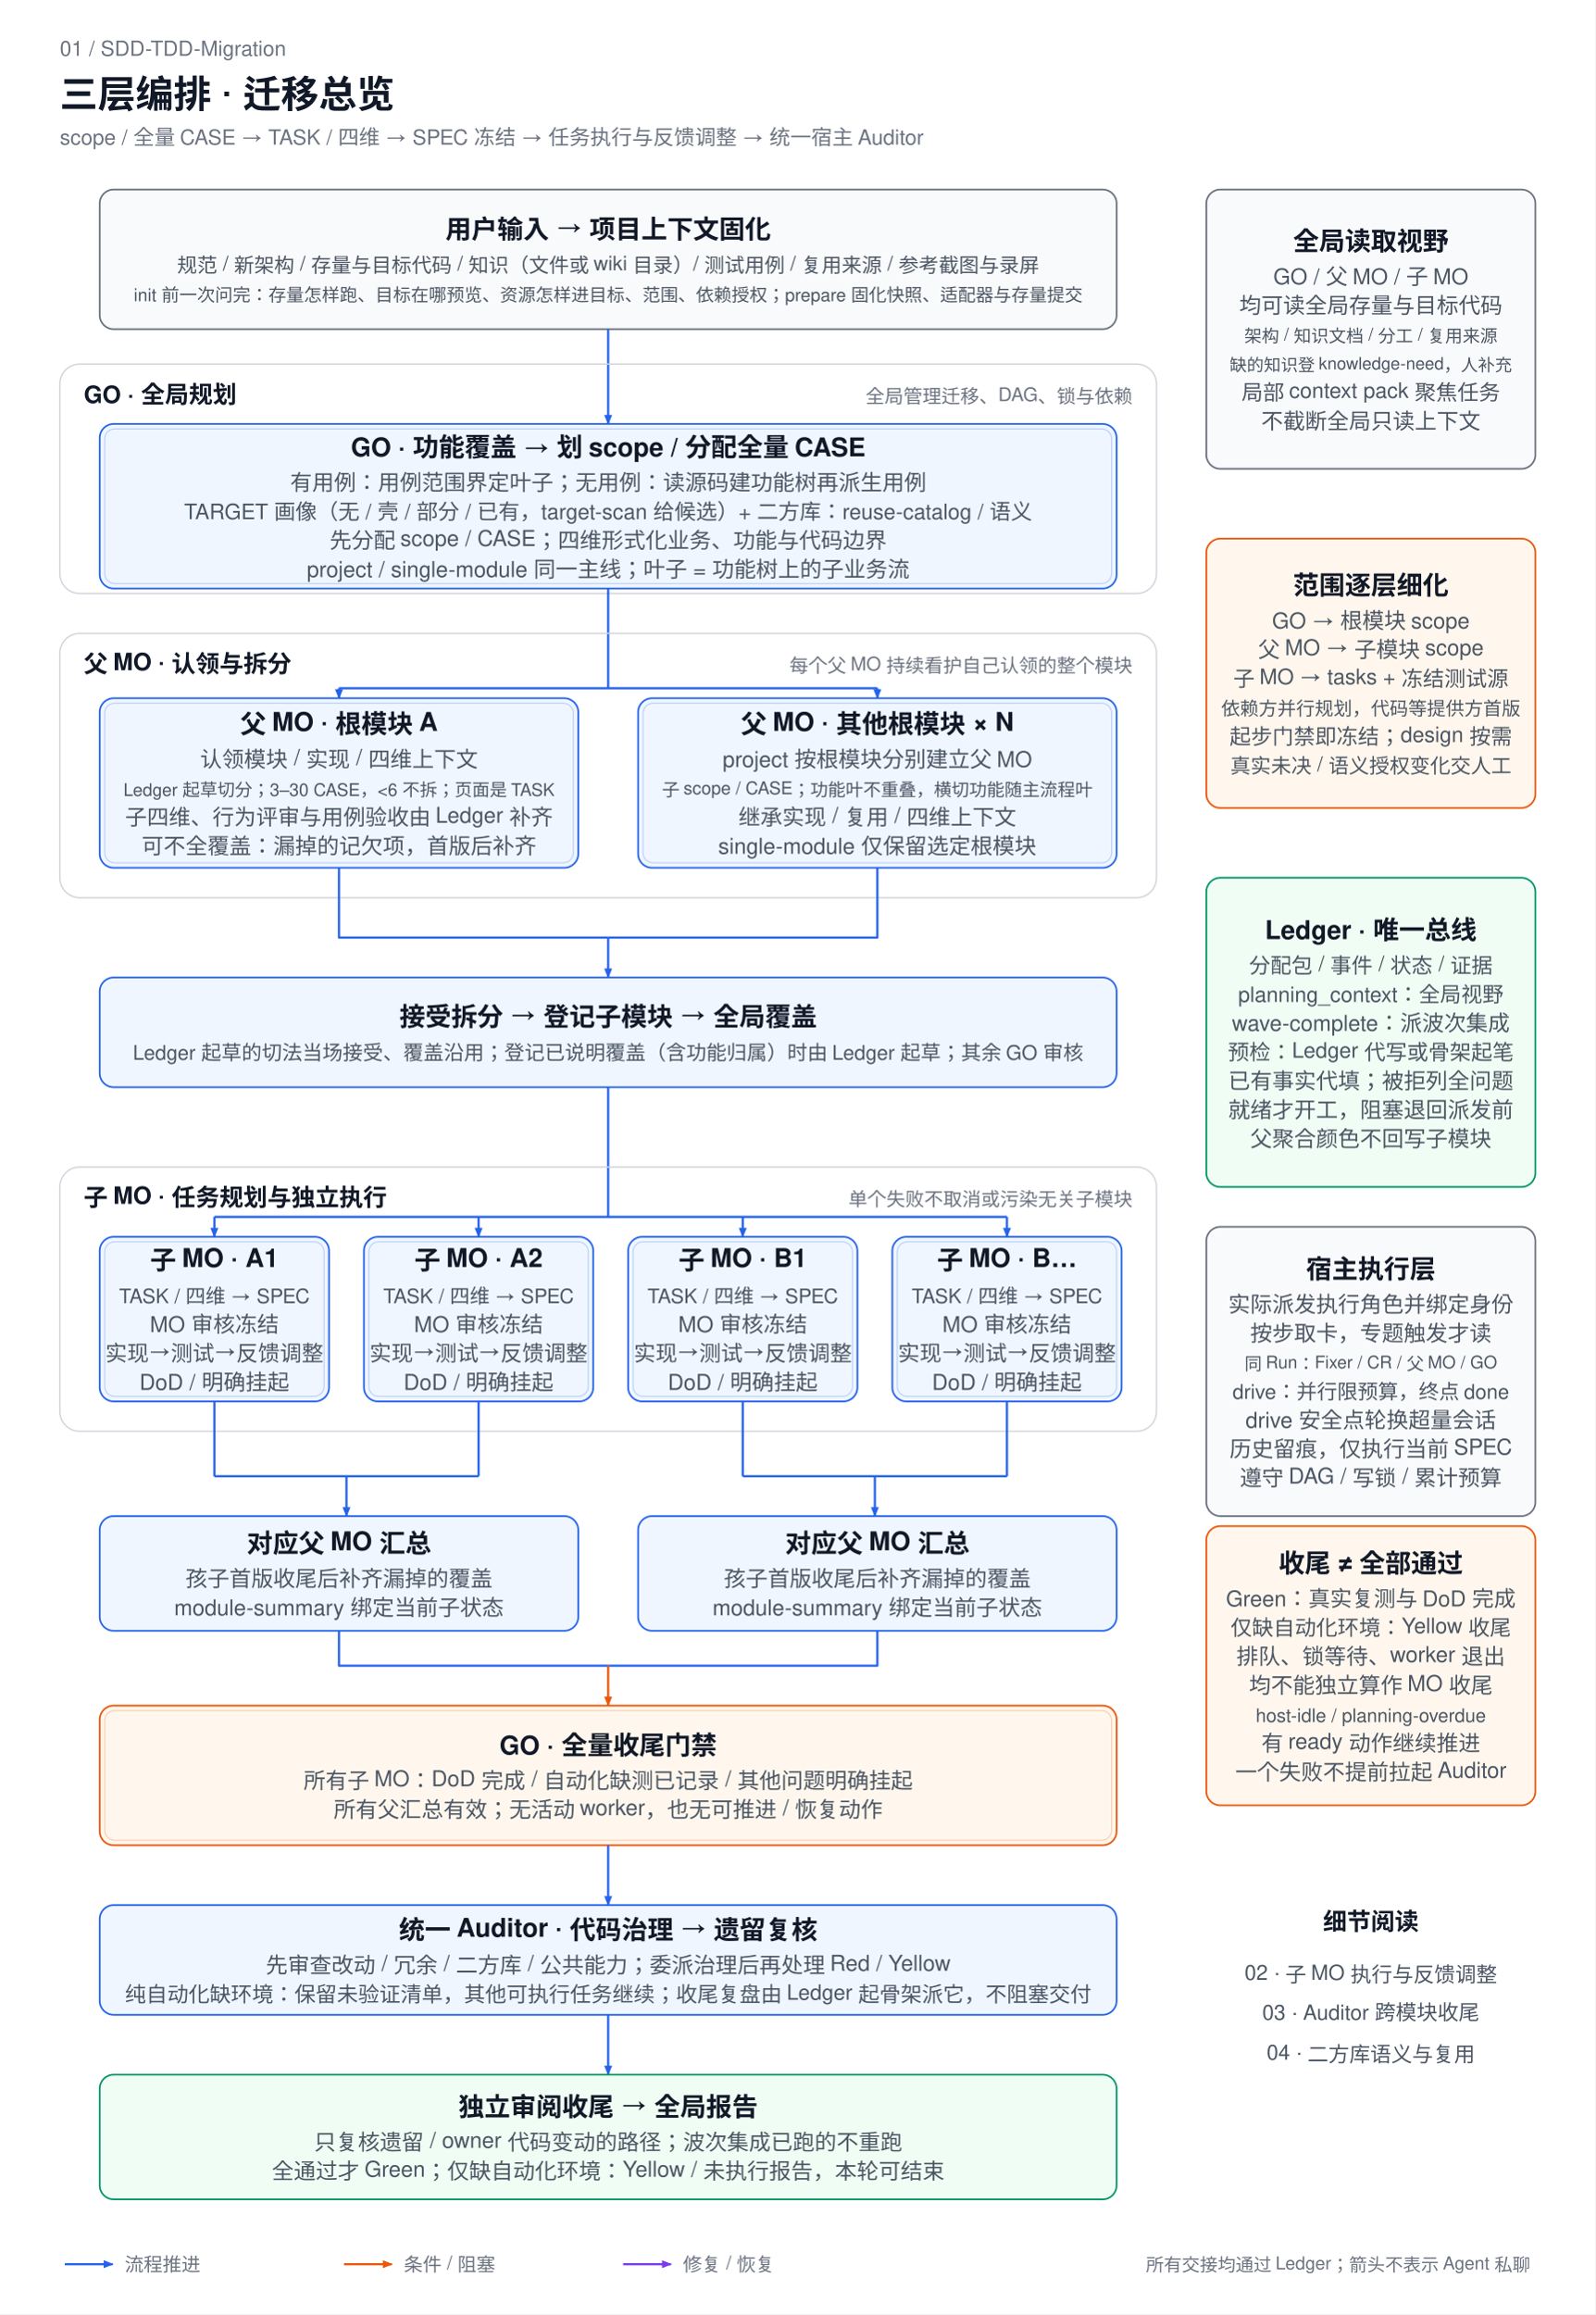
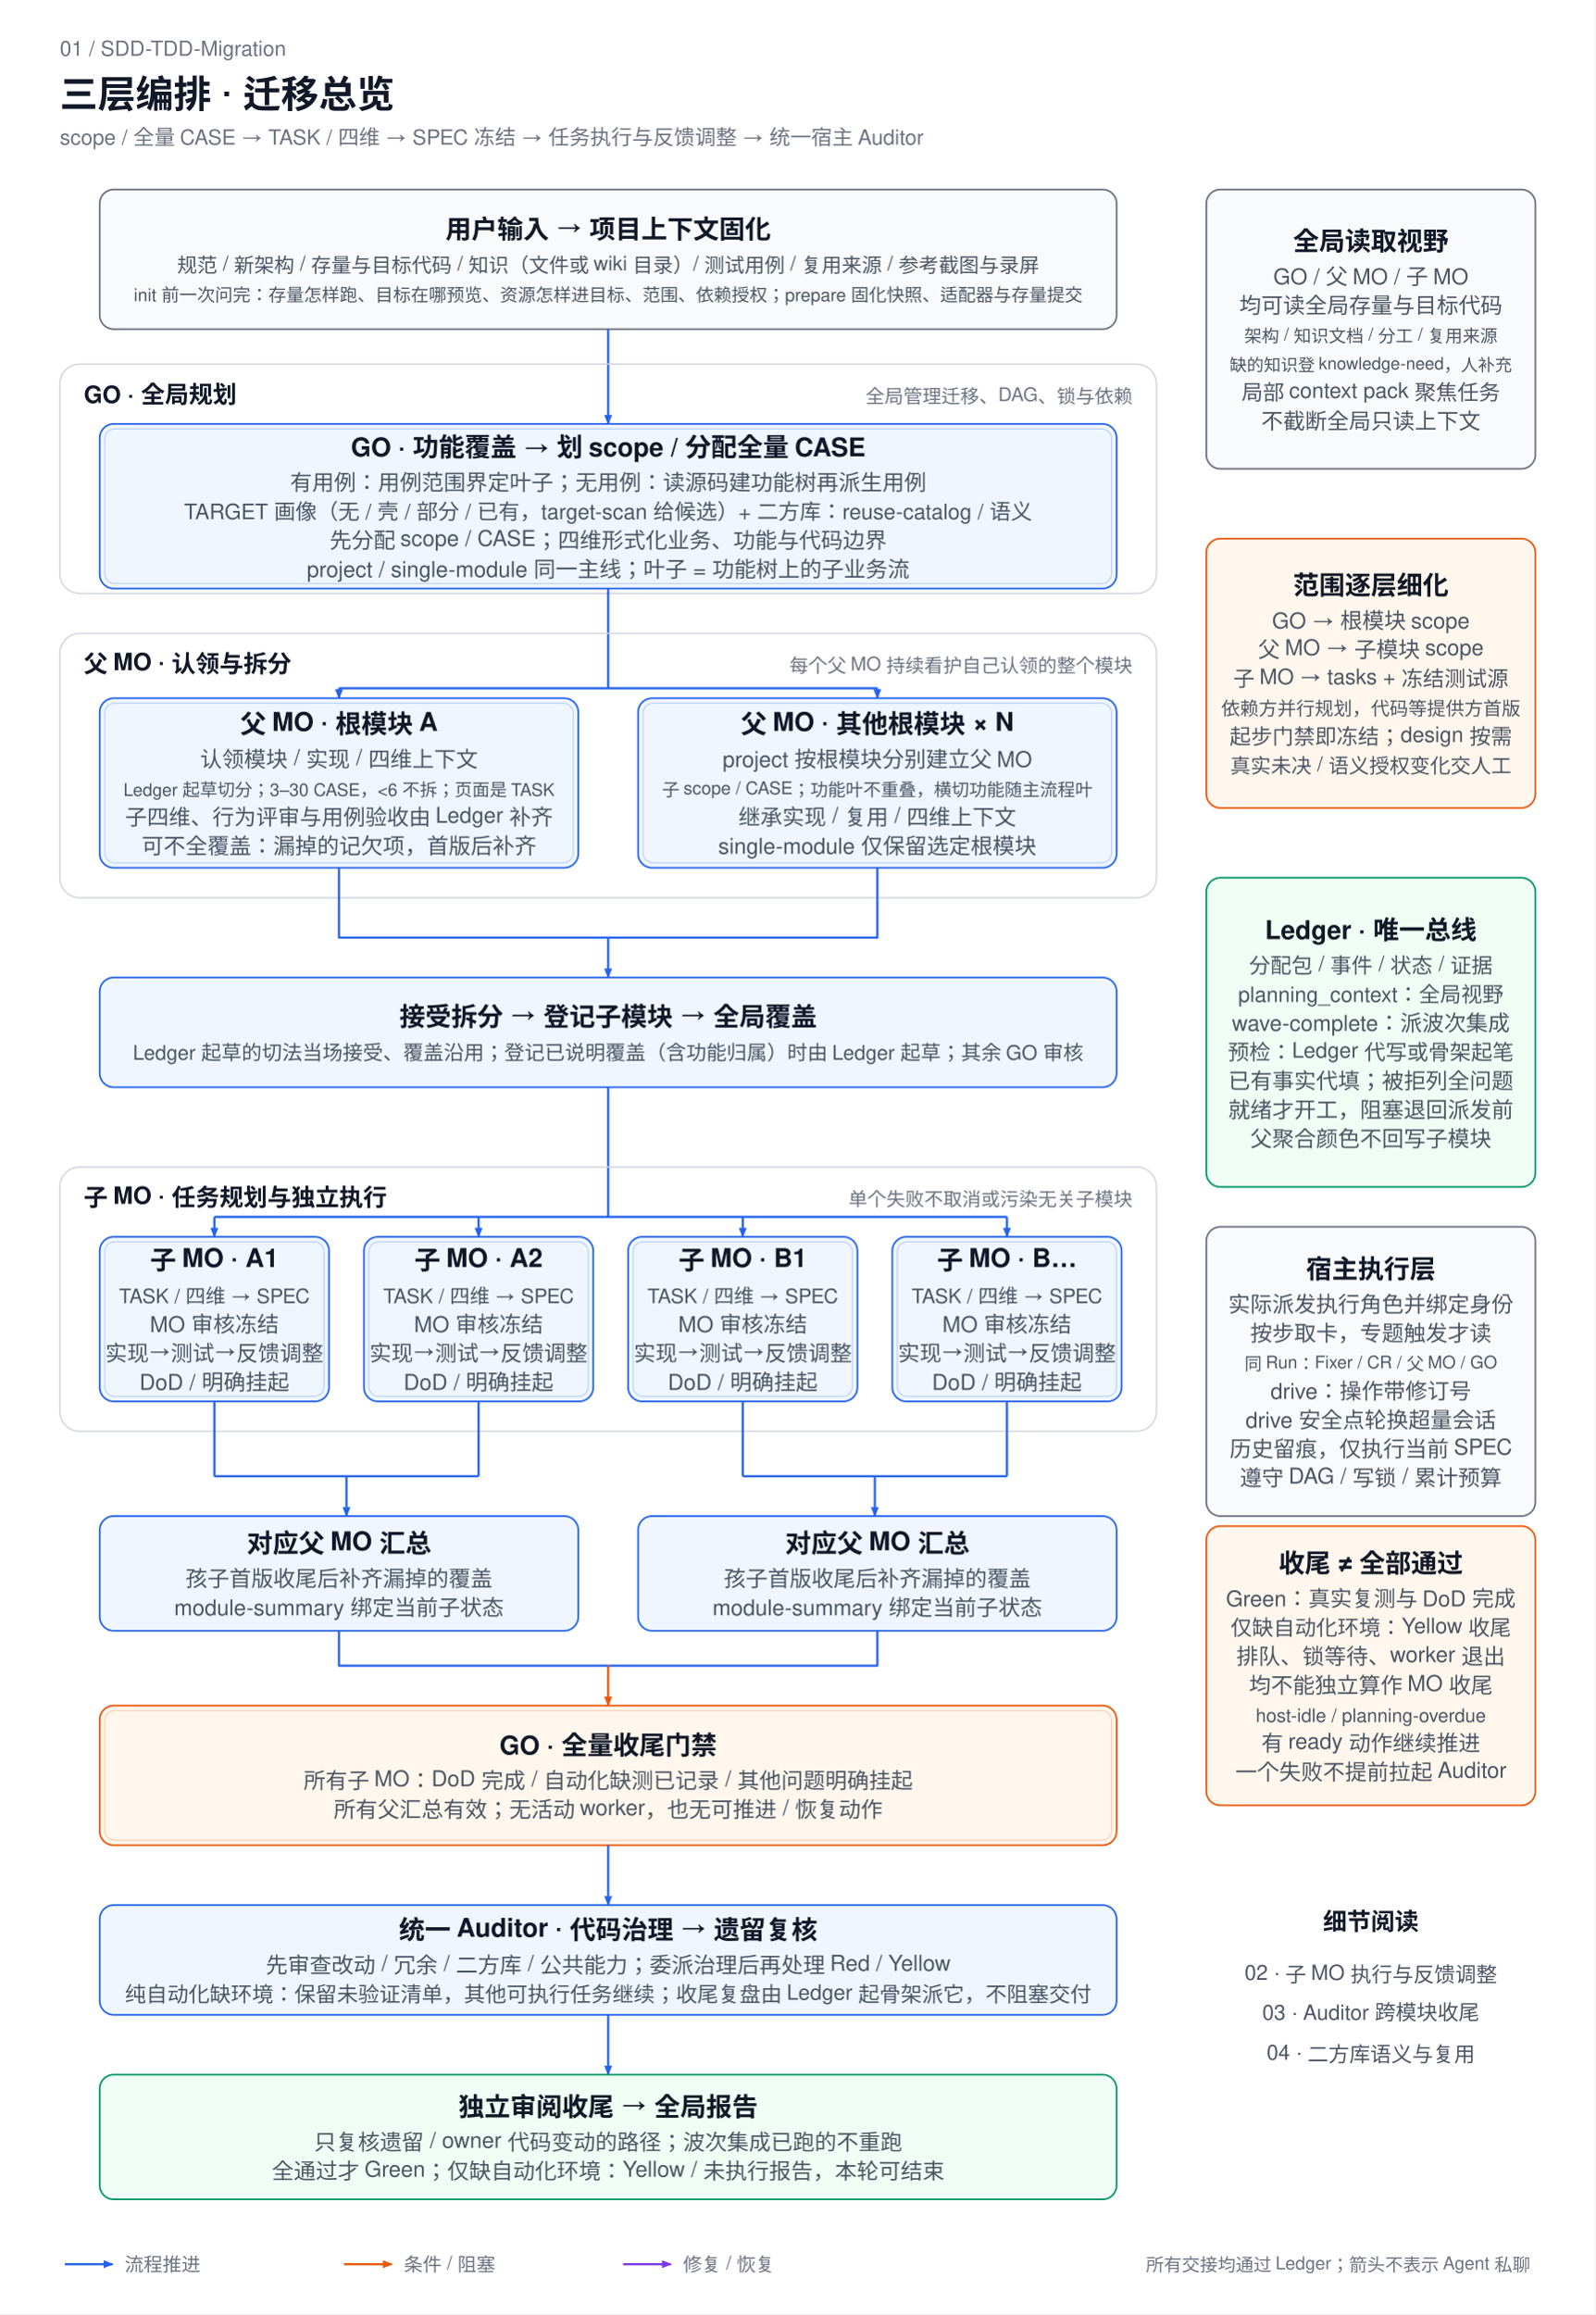
<svg xmlns="http://www.w3.org/2000/svg" width="1600" height="2320" viewBox="0 0 1600 2320" role="img" aria-labelledby="title desc">
  <style>text {font-family: "Helvetica Neue", Helvetica, Arial, "PingFang SC", "Microsoft YaHei", sans-serif;}</style>
  <defs>
    <marker id="arrow-blue" markerWidth="10" markerHeight="8" refX="9" refY="4" orient="auto" markerUnits="userSpaceOnUse">
      <path d="M0,0 L10,4 L0,8 Z" fill="#2563eb" />
    </marker>
    <marker id="arrow-orange" markerWidth="10" markerHeight="8" refX="9" refY="4" orient="auto" markerUnits="userSpaceOnUse">
      <path d="M0,0 L10,4 L0,8 Z" fill="#ea580c" />
    </marker>
    <marker id="arrow-green" markerWidth="10" markerHeight="8" refX="9" refY="4" orient="auto" markerUnits="userSpaceOnUse">
      <path d="M0,0 L10,4 L0,8 Z" fill="#059669" />
    </marker>
    <marker id="arrow-purple" markerWidth="10" markerHeight="8" refX="9" refY="4" orient="auto" markerUnits="userSpaceOnUse">
      <path d="M0,0 L10,4 L0,8 Z" fill="#7c3aed" />
    </marker>
    <marker id="arrow-gray" markerWidth="10" markerHeight="8" refX="9" refY="4" orient="auto" markerUnits="userSpaceOnUse">
      <path d="M0,0 L10,4 L0,8 Z" fill="#6b7280" />
    </marker>
  </defs>
  <rect width="1600" height="2320" fill="white" />
  <text x="60" y="56" font-size="21.00" fill="#6b7280" text-anchor="start" font-weight="400">01  /  SDD-TDD-Migration</text>
  <text x="60" y="108" font-size="38.00" fill="#111827" text-anchor="start" font-weight="700">三层编排 · 迁移总览</text>
  <text x="60" y="145" font-size="21.00" fill="#6b7280" text-anchor="start" font-weight="400">scope / 全量 CASE → TASK / 四维 → SPEC 冻结 → 任务执行与反馈调整 → 统一宿主 Auditor</text>
  <rect x="100" y="190" width="1020" height="140" rx="14" fill="#f9fafb" stroke="#6b7280" stroke-width="1.7" />
  <text x="610.0" y="239.0" font-size="26.00" fill="#111827" text-anchor="middle" font-weight="650">用户输入 → 项目上下文固化</text>
  <text x="610.0" y="273.0" font-size="20.16" fill="#4b5563" text-anchor="middle" font-weight="400">规范 / 新架构 / 存量与目标代码 / 知识（文件或 wiki 目录）/ 测试用例 / 复用来源 / 参考截图与录屏</text>
  <text x="610.0" y="302.0" font-size="17.87" fill="#4b5563" text-anchor="middle" font-weight="400">init 前一次问完：存量怎样跑、目标在哪预览、资源怎样进目标、范围、依赖授权；prepare 固化快照、适配器与存量提交</text>
  <path d="M610,330 L610,425" fill="none" stroke="#2563eb" stroke-width="2.2" stroke-linejoin="round" marker-end="url(#arrow-blue)" />
  <rect x="60" y="365" width="1100" height="230" rx="20" fill="none" stroke="#d1d5db" stroke-width="1.4" />
  <text x="84" y="404" font-size="24.00" fill="#111827" text-anchor="start" font-weight="650">GO  ·  全局规划</text>
  <text x="1136" y="404" font-size="19.00" fill="#6b7280" text-anchor="end" font-weight="400">全局管理迁移、DAG、锁与依赖</text>
  <rect x="100" y="425" width="1020" height="165" rx="14" fill="#eff6ff" stroke="#2563eb" stroke-width="1.7" />
  <rect x="105" y="430" width="1010" height="155" rx="10" fill="none" stroke="#2563eb" stroke-opacity="0.28" />
  <text x="610.0" y="457.5" font-size="26.00" fill="#111827" text-anchor="middle" font-weight="650">GO · 功能覆盖 → 划 scope / 分配全量 CASE</text>
  <text x="610.0" y="491.5" font-size="22.00" fill="#4b5563" text-anchor="middle" font-weight="400">有用例：用例范围界定叶子；无用例：读源码建功能树再派生用例</text>
  <text x="610.0" y="520.5" font-size="21.42" fill="#4b5563" text-anchor="middle" font-weight="400">TARGET 画像（无 / 壳 / 部分 / 已有，target-scan 给候选）+ 二方库：reuse-catalog / 语义</text>
  <text x="610.0" y="549.5" font-size="22.00" fill="#4b5563" text-anchor="middle" font-weight="400">先分配 scope / CASE；四维形式化业务、功能与代码边界</text>
  <text x="610.0" y="578.5" font-size="22.00" fill="#4b5563" text-anchor="middle" font-weight="400">project / single-module 同一主线；叶子 = 功能树上的子业务流</text>
  <path d="M610,590 L610,690" fill="none" stroke="#2563eb" stroke-width="2.2" stroke-linejoin="round" />
  <path d="M340,690 L880,690" fill="none" stroke="#2563eb" stroke-width="2.2" stroke-linejoin="round" />
  <path d="M340,690 L340,700" fill="none" stroke="#2563eb" stroke-width="2.2" stroke-linejoin="round" marker-end="url(#arrow-blue)" />
  <path d="M880,690 L880,700" fill="none" stroke="#2563eb" stroke-width="2.2" stroke-linejoin="round" marker-end="url(#arrow-blue)" />
  <rect x="60" y="635" width="1100" height="265" rx="20" fill="none" stroke="#d1d5db" stroke-width="1.4" />
  <text x="84" y="674" font-size="24.00" fill="#111827" text-anchor="start" font-weight="650">父 MO  ·  认领与拆分</text>
  <text x="1136" y="674" font-size="19.00" fill="#6b7280" text-anchor="end" font-weight="400">每个父 MO 持续看护自己认领的整个模块</text>
  <rect x="100" y="700" width="480" height="170" rx="14" fill="#eff6ff" stroke="#2563eb" stroke-width="1.7" />
  <rect x="105" y="705" width="470" height="160" rx="10" fill="none" stroke="#2563eb" stroke-opacity="0.28" />
  <text x="340.0" y="735.0" font-size="26.00" fill="#111827" text-anchor="middle" font-weight="650">父 MO · 根模块 A</text>
  <text x="340.0" y="769.0" font-size="22.00" fill="#4b5563" text-anchor="middle" font-weight="400">认领模块 / 实现 / 四维上下文</text>
  <text x="340.0" y="798.0" font-size="17.52" fill="#4b5563" text-anchor="middle" font-weight="400">Ledger 起草切分；3–30 CASE，&lt;6 不拆；页面是 TASK</text>
  <text x="340.0" y="827.0" font-size="21.89" fill="#4b5563" text-anchor="middle" font-weight="400">子四维、行为评审与用例验收由 Ledger 补齐</text>
  <text x="340.0" y="856.0" font-size="22.00" fill="#4b5563" text-anchor="middle" font-weight="400">可不全覆盖：漏掉的记欠项，首版后补齐</text>
  <rect x="640" y="700" width="480" height="170" rx="14" fill="#eff6ff" stroke="#2563eb" stroke-width="1.7" />
  <rect x="645" y="705" width="470" height="160" rx="10" fill="none" stroke="#2563eb" stroke-opacity="0.28" />
  <text x="880.0" y="735.0" font-size="26.00" fill="#111827" text-anchor="middle" font-weight="650">父 MO · 其他根模块 × N</text>
  <text x="880.0" y="769.0" font-size="22.00" fill="#4b5563" text-anchor="middle" font-weight="400">project 按根模块分别建立父 MO</text>
  <text x="880.0" y="798.0" font-size="17.71" fill="#4b5563" text-anchor="middle" font-weight="400">子 scope / CASE；功能叶不重叠，横切功能随主流程叶</text>
  <text x="880.0" y="827.0" font-size="22.00" fill="#4b5563" text-anchor="middle" font-weight="400">继承实现 / 复用 / 四维上下文</text>
  <text x="880.0" y="856.0" font-size="22.00" fill="#4b5563" text-anchor="middle" font-weight="400">single-module 仅保留选定根模块</text>
  <path d="M340,870 L340,940 L610,940" fill="none" stroke="#2563eb" stroke-width="2.2" stroke-linejoin="round" />
  <path d="M880,870 L880,940 L610,940" fill="none" stroke="#2563eb" stroke-width="2.2" stroke-linejoin="round" />
  <path d="M610,940 L610,980" fill="none" stroke="#2563eb" stroke-width="2.2" stroke-linejoin="round" marker-end="url(#arrow-blue)" />
  <rect x="100" y="980" width="1020" height="110" rx="14" fill="#eff6ff" stroke="#2563eb" stroke-width="1.7" />
  <text x="610.0" y="1028.5" font-size="26.00" fill="#111827" text-anchor="middle" font-weight="650">接受拆分 → 登记子模块 → 全局覆盖</text>
  <text x="610.0" y="1062.5" font-size="20.27" fill="#4b5563" text-anchor="middle" font-weight="400">Ledger 起草的切法当场接受、覆盖沿用；登记已说明覆盖（含功能归属）时由 Ledger 起草；其余 GO 审核</text>
  <path d="M610,1090 L610,1220" fill="none" stroke="#2563eb" stroke-width="2.2" stroke-linejoin="round" />
  <path d="M215,1220 L1010,1220" fill="none" stroke="#2563eb" stroke-width="2.2" stroke-linejoin="round" />
  <rect x="60" y="1170" width="1100" height="265" rx="20" fill="none" stroke="#d1d5db" stroke-width="1.4" />
  <text x="84" y="1209" font-size="24.00" fill="#111827" text-anchor="start" font-weight="650">子 MO  ·  任务规划与独立执行</text>
  <text x="1136" y="1209" font-size="19.00" fill="#6b7280" text-anchor="end" font-weight="400">单个失败不取消或污染无关子模块</text>
  <path d="M215,1220 L215,1240" fill="none" stroke="#2563eb" stroke-width="2.2" stroke-linejoin="round" marker-end="url(#arrow-blue)" />
  <rect x="100" y="1240" width="230" height="165" rx="14" fill="#eff6ff" stroke="#2563eb" stroke-width="1.7" />
  <rect x="105" y="1245" width="220" height="155" rx="10" fill="none" stroke="#2563eb" stroke-opacity="0.28" />
  <text x="215.0" y="1272.5" font-size="26.00" fill="#111827" text-anchor="middle" font-weight="650">子 MO · A1</text>
  <text x="215.0" y="1306.5" font-size="20.04" fill="#4b5563" text-anchor="middle" font-weight="400">TASK / 四维 → SPEC</text>
  <text x="215.0" y="1335.5" font-size="22.00" fill="#4b5563" text-anchor="middle" font-weight="400">MO 审核冻结</text>
  <text x="215.0" y="1364.5" font-size="21.88" fill="#4b5563" text-anchor="middle" font-weight="400">实现→测试→反馈调整</text>
  <text x="215.0" y="1393.5" font-size="22.00" fill="#4b5563" text-anchor="middle" font-weight="400">DoD / 明确挂起</text>
  <path d="M480,1220 L480,1240" fill="none" stroke="#2563eb" stroke-width="2.2" stroke-linejoin="round" marker-end="url(#arrow-blue)" />
  <rect x="365" y="1240" width="230" height="165" rx="14" fill="#eff6ff" stroke="#2563eb" stroke-width="1.7" />
  <rect x="370" y="1245" width="220" height="155" rx="10" fill="none" stroke="#2563eb" stroke-opacity="0.28" />
  <text x="480.0" y="1272.5" font-size="26.00" fill="#111827" text-anchor="middle" font-weight="650">子 MO · A2</text>
  <text x="480.0" y="1306.5" font-size="20.04" fill="#4b5563" text-anchor="middle" font-weight="400">TASK / 四维 → SPEC</text>
  <text x="480.0" y="1335.5" font-size="22.00" fill="#4b5563" text-anchor="middle" font-weight="400">MO 审核冻结</text>
  <text x="480.0" y="1364.5" font-size="21.88" fill="#4b5563" text-anchor="middle" font-weight="400">实现→测试→反馈调整</text>
  <text x="480.0" y="1393.5" font-size="22.00" fill="#4b5563" text-anchor="middle" font-weight="400">DoD / 明确挂起</text>
  <path d="M745,1220 L745,1240" fill="none" stroke="#2563eb" stroke-width="2.2" stroke-linejoin="round" marker-end="url(#arrow-blue)" />
  <rect x="630" y="1240" width="230" height="165" rx="14" fill="#eff6ff" stroke="#2563eb" stroke-width="1.7" />
  <rect x="635" y="1245" width="220" height="155" rx="10" fill="none" stroke="#2563eb" stroke-opacity="0.28" />
  <text x="745.0" y="1272.5" font-size="26.00" fill="#111827" text-anchor="middle" font-weight="650">子 MO · B1</text>
  <text x="745.0" y="1306.5" font-size="20.04" fill="#4b5563" text-anchor="middle" font-weight="400">TASK / 四维 → SPEC</text>
  <text x="745.0" y="1335.5" font-size="22.00" fill="#4b5563" text-anchor="middle" font-weight="400">MO 审核冻结</text>
  <text x="745.0" y="1364.5" font-size="21.88" fill="#4b5563" text-anchor="middle" font-weight="400">实现→测试→反馈调整</text>
  <text x="745.0" y="1393.5" font-size="22.00" fill="#4b5563" text-anchor="middle" font-weight="400">DoD / 明确挂起</text>
  <path d="M1010,1220 L1010,1240" fill="none" stroke="#2563eb" stroke-width="2.2" stroke-linejoin="round" marker-end="url(#arrow-blue)" />
  <rect x="895" y="1240" width="230" height="165" rx="14" fill="#eff6ff" stroke="#2563eb" stroke-width="1.7" />
  <rect x="900" y="1245" width="220" height="155" rx="10" fill="none" stroke="#2563eb" stroke-opacity="0.28" />
  <text x="1010.0" y="1272.5" font-size="26.00" fill="#111827" text-anchor="middle" font-weight="650">子 MO · B…</text>
  <text x="1010.0" y="1306.5" font-size="20.04" fill="#4b5563" text-anchor="middle" font-weight="400">TASK / 四维 → SPEC</text>
  <text x="1010.0" y="1335.5" font-size="22.00" fill="#4b5563" text-anchor="middle" font-weight="400">MO 审核冻结</text>
  <text x="1010.0" y="1364.5" font-size="21.88" fill="#4b5563" text-anchor="middle" font-weight="400">实现→测试→反馈调整</text>
  <text x="1010.0" y="1393.5" font-size="22.00" fill="#4b5563" text-anchor="middle" font-weight="400">DoD / 明确挂起</text>
  <path d="M215,1405 L215,1480" fill="none" stroke="#2563eb" stroke-width="2.2" stroke-linejoin="round" />
  <path d="M480,1405 L480,1480" fill="none" stroke="#2563eb" stroke-width="2.2" stroke-linejoin="round" />
  <path d="M215,1480 L480,1480" fill="none" stroke="#2563eb" stroke-width="2.2" stroke-linejoin="round" />
  <path d="M347.5,1480 L347.5,1520" fill="none" stroke="#2563eb" stroke-width="2.2" stroke-linejoin="round" marker-end="url(#arrow-blue)" />
  <rect x="100" y="1520" width="480" height="115" rx="14" fill="#eff6ff" stroke="#2563eb" stroke-width="1.7" />
  <text x="340.0" y="1556.5" font-size="26.00" fill="#111827" text-anchor="middle" font-weight="650">对应父 MO 汇总</text>
  <text x="340.0" y="1590.5" font-size="22.00" fill="#4b5563" text-anchor="middle" font-weight="400">孩子首版收尾后补齐漏掉的覆盖</text>
  <text x="340.0" y="1619.5" font-size="22.00" fill="#4b5563" text-anchor="middle" font-weight="400">module-summary 绑定当前子状态</text>
  <path d="M745,1405 L745,1480" fill="none" stroke="#2563eb" stroke-width="2.2" stroke-linejoin="round" />
  <path d="M1010,1405 L1010,1480" fill="none" stroke="#2563eb" stroke-width="2.2" stroke-linejoin="round" />
  <path d="M745,1480 L1010,1480" fill="none" stroke="#2563eb" stroke-width="2.2" stroke-linejoin="round" />
  <path d="M877.5,1480 L877.5,1520" fill="none" stroke="#2563eb" stroke-width="2.2" stroke-linejoin="round" marker-end="url(#arrow-blue)" />
  <rect x="640" y="1520" width="480" height="115" rx="14" fill="#eff6ff" stroke="#2563eb" stroke-width="1.7" />
  <text x="880.0" y="1556.5" font-size="26.00" fill="#111827" text-anchor="middle" font-weight="650">对应父 MO 汇总</text>
  <text x="880.0" y="1590.5" font-size="22.00" fill="#4b5563" text-anchor="middle" font-weight="400">孩子首版收尾后补齐漏掉的覆盖</text>
  <text x="880.0" y="1619.5" font-size="22.00" fill="#4b5563" text-anchor="middle" font-weight="400">module-summary 绑定当前子状态</text>
  <path d="M340,1635 L340,1670 L610,1670" fill="none" stroke="#2563eb" stroke-width="2.2" stroke-linejoin="round" />
  <path d="M880,1635 L880,1670 L610,1670" fill="none" stroke="#2563eb" stroke-width="2.2" stroke-linejoin="round" />
  <path d="M610,1670 L610,1710" fill="none" stroke="#ea580c" stroke-width="2.2" stroke-linejoin="round" marker-end="url(#arrow-orange)" />
  <rect x="100" y="1710" width="1020" height="140" rx="14" fill="#fff7ed" stroke="#ea580c" stroke-width="1.7" />
  <rect x="105" y="1715" width="1010" height="130" rx="10" fill="none" stroke="#ea580c" stroke-opacity="0.28" />
  <text x="610.0" y="1759.0" font-size="26.00" fill="#111827" text-anchor="middle" font-weight="650">GO · 全量收尾门禁</text>
  <text x="610.0" y="1793.0" font-size="22.00" fill="#4b5563" text-anchor="middle" font-weight="400">所有子 MO：DoD 完成 / 自动化缺测已记录 / 其他问题明确挂起</text>
  <text x="610.0" y="1822.0" font-size="22.00" fill="#4b5563" text-anchor="middle" font-weight="400">所有父汇总有效；无活动 worker，也无可推进 / 恢复动作</text>
  <path d="M610,1850 L610,1910" fill="none" stroke="#2563eb" stroke-width="2.2" stroke-linejoin="round" marker-end="url(#arrow-blue)" />
  <rect x="100" y="1910" width="1020" height="110" rx="14" fill="#eff6ff" stroke="#2563eb" stroke-width="1.7" />
  <text x="610.0" y="1944.0" font-size="26.00" fill="#111827" text-anchor="middle" font-weight="650">统一 Auditor · 代码治理 → 遗留复核</text>
  <text x="610.0" y="1978.0" font-size="22.00" fill="#4b5563" text-anchor="middle" font-weight="400">先审查改动 / 冗余 / 二方库 / 公共能力；委派治理后再处理 Red / Yellow</text>
  <text x="610.0" y="2007.0" font-size="21.26" fill="#4b5563" text-anchor="middle" font-weight="400">纯自动化缺环境：保留未验证清单，其他可执行任务继续；收尾复盘由 Ledger 起骨架派它，不阻塞交付</text>
  <path d="M610,2020 L610,2080" fill="none" stroke="#2563eb" stroke-width="2.2" stroke-linejoin="round" marker-end="url(#arrow-blue)" />
  <rect x="100" y="2080" width="1020" height="125" rx="14" fill="#f0fdf4" stroke="#059669" stroke-width="1.7" />
  <text x="610.0" y="2121.5" font-size="26.00" fill="#111827" text-anchor="middle" font-weight="650">独立审阅收尾 → 全局报告</text>
  <text x="610.0" y="2155.5" font-size="22.00" fill="#4b5563" text-anchor="middle" font-weight="400">只复核遗留 / owner 代码变动的路径；波次集成已跑的不重跑</text>
  <text x="610.0" y="2184.5" font-size="22.00" fill="#4b5563" text-anchor="middle" font-weight="400">全通过才 Green；仅缺自动化环境：Yellow / 未执行报告，本轮可结束</text>
  <rect x="1210" y="190" width="330" height="280" rx="14" fill="#f9fafb" stroke="#6b7280" stroke-width="1.7" />
  <text x="1375.0" y="251.0" font-size="26.00" fill="#111827" text-anchor="middle" font-weight="650">全局读取视野</text>
  <text x="1375.0" y="285.0" font-size="22.00" fill="#4b5563" text-anchor="middle" font-weight="400">GO / 父 MO / 子 MO</text>
  <text x="1375.0" y="314.0" font-size="22.00" fill="#4b5563" text-anchor="middle" font-weight="400">均可读全局存量与目标代码</text>
  <text x="1375.0" y="343.0" font-size="17.51" fill="#4b5563" text-anchor="middle" font-weight="400">架构 / 知识文档 / 分工 / 复用来源</text>
  <text x="1375.0" y="372.0" font-size="17.09" fill="#4b5563" text-anchor="middle" font-weight="400">缺的知识登 knowledge-need，人补充</text>
  <text x="1375.0" y="401.0" font-size="21.46" fill="#4b5563" text-anchor="middle" font-weight="400">局部 context pack 聚焦任务</text>
  <text x="1375.0" y="430.0" font-size="22.00" fill="#4b5563" text-anchor="middle" font-weight="400">不截断全局只读上下文</text>
  <rect x="1210" y="540" width="330" height="270" rx="14" fill="#fff7ed" stroke="#ea580c" stroke-width="1.7" />
  <text x="1375.0" y="596.0" font-size="26.00" fill="#111827" text-anchor="middle" font-weight="650">范围逐层细化</text>
  <text x="1375.0" y="630.0" font-size="22.00" fill="#4b5563" text-anchor="middle" font-weight="400">GO → 根模块 scope</text>
  <text x="1375.0" y="659.0" font-size="22.00" fill="#4b5563" text-anchor="middle" font-weight="400">父 MO → 子模块 scope</text>
  <text x="1375.0" y="688.0" font-size="21.46" fill="#4b5563" text-anchor="middle" font-weight="400">子 MO → tasks + 冻结测试源</text>
  <text x="1375.0" y="717.0" font-size="18.75" fill="#4b5563" text-anchor="middle" font-weight="400">依赖方并行规划，代码等提供方首版</text>
  <text x="1375.0" y="746.0" font-size="21.44" fill="#4b5563" text-anchor="middle" font-weight="400">起步门禁即冻结；design 按需</text>
  <text x="1375.0" y="775.0" font-size="20.39" fill="#4b5563" text-anchor="middle" font-weight="400">真实未决 / 语义授权变化交人工</text>
  <rect x="1210" y="880" width="330" height="310" rx="14" fill="#f0fdf4" stroke="#059669" stroke-width="1.7" />
  <text x="1375.0" y="941.5" font-size="26.00" fill="#111827" text-anchor="middle" font-weight="650">Ledger · 唯一总线</text>
  <text x="1375.0" y="975.5" font-size="21.23" fill="#4b5563" text-anchor="middle" font-weight="400">分配包 / 事件 / 状态 / 证据</text>
  <text x="1375.0" y="1004.5" font-size="21.25" fill="#4b5563" text-anchor="middle" font-weight="400">planning_context：全局视野</text>
  <text x="1375.0" y="1033.5" font-size="22.00" fill="#4b5563" text-anchor="middle" font-weight="400">wave-complete：派波次集成</text>
  <text x="1375.0" y="1062.5" font-size="21.44" fill="#4b5563" text-anchor="middle" font-weight="400">预检：Ledger 代写或骨架起笔</text>
  <text x="1375.0" y="1091.5" font-size="22.00" fill="#4b5563" text-anchor="middle" font-weight="400">已有事实代填；被拒列全问题</text>
  <text x="1375.0" y="1120.5" font-size="22.00" fill="#4b5563" text-anchor="middle" font-weight="400">就绪才开工，阻塞退回派发前</text>
  <text x="1375.0" y="1149.5" font-size="22.00" fill="#4b5563" text-anchor="middle" font-weight="400">父聚合颜色不回写子模块</text>
  <rect x="1210" y="1230" width="330" height="290" rx="14" fill="#f9fafb" stroke="#6b7280" stroke-width="1.7" />
  <text x="1375.0" y="1281.5" font-size="26.00" fill="#111827" text-anchor="middle" font-weight="650">宿主执行层</text>
  <text x="1375.0" y="1315.5" font-size="22.00" fill="#4b5563" text-anchor="middle" font-weight="400">实际派发执行角色并绑定身份</text>
  <text x="1375.0" y="1344.5" font-size="22.00" fill="#4b5563" text-anchor="middle" font-weight="400">按步取卡，专题触发才读</text>
  <text x="1375.0" y="1373.5" font-size="17.39" fill="#4b5563" text-anchor="middle" font-weight="400">同 Run：Fixer / CR / 父 MO / GO</text>
-   <text x="1375.0" y="1402.5" font-size="20.41" fill="#4b5563" text-anchor="middle" font-weight="400">drive：并行限预算，终点 done</text>
+   <text x="1375.0" y="1402.5" font-size="22.00" fill="#4b5563" text-anchor="middle" font-weight="400">drive：操作带修订号</text>
  <text x="1375.0" y="1431.5" font-size="22.00" fill="#4b5563" text-anchor="middle" font-weight="400">drive 安全点轮换超量会话</text>
  <text x="1375.0" y="1460.5" font-size="22.00" fill="#4b5563" text-anchor="middle" font-weight="400">历史留痕，仅执行当前 SPEC</text>
  <text x="1375.0" y="1489.5" font-size="21.90" fill="#4b5563" text-anchor="middle" font-weight="400">遵守 DAG / 写锁 / 累计预算</text>
  <rect x="1210" y="1530" width="330" height="280" rx="14" fill="#fff7ed" stroke="#ea580c" stroke-width="1.7" />
  <text x="1375.0" y="1576.5" font-size="26.00" fill="#111827" text-anchor="middle" font-weight="650">收尾 ≠ 全部通过</text>
  <text x="1375.0" y="1610.5" font-size="21.90" fill="#4b5563" text-anchor="middle" font-weight="400">Green：真实复测与 DoD 完成</text>
  <text x="1375.0" y="1639.5" font-size="21.44" fill="#4b5563" text-anchor="middle" font-weight="400">仅缺自动化环境：Yellow 收尾</text>
  <text x="1375.0" y="1668.5" font-size="22.00" fill="#4b5563" text-anchor="middle" font-weight="400">排队、锁等待、worker 退出</text>
  <text x="1375.0" y="1697.5" font-size="22.00" fill="#4b5563" text-anchor="middle" font-weight="400">均不能独立算作 MO 收尾</text>
  <text x="1375.0" y="1726.5" font-size="18.80" fill="#4b5563" text-anchor="middle" font-weight="400">host-idle / planning-overdue</text>
  <text x="1375.0" y="1755.5" font-size="22.00" fill="#4b5563" text-anchor="middle" font-weight="400">有 ready 动作继续推进</text>
  <text x="1375.0" y="1784.5" font-size="22.00" fill="#4b5563" text-anchor="middle" font-weight="400">一个失败不提前拉起 Auditor</text>
  <text x="1375" y="1935" font-size="24.00" fill="#111827" text-anchor="middle" font-weight="650">细节阅读</text>
  <text x="1375" y="1985" font-size="21.00" fill="#4b5563" text-anchor="middle" font-weight="400">02 · 子 MO 执行与反馈调整</text>
  <text x="1375" y="2025" font-size="21.00" fill="#4b5563" text-anchor="middle" font-weight="400">03 · Auditor 跨模块收尾</text>
  <text x="1375" y="2065" font-size="21.00" fill="#4b5563" text-anchor="middle" font-weight="400">04 · 二方库语义与复用</text>
  <path d="M65,2270 L113,2270" fill="none" stroke="#2563eb" stroke-width="2.2" stroke-linejoin="round" marker-end="url(#arrow-blue)" />
  <text x="125" y="2277" font-size="19.00" fill="#6b7280" text-anchor="start" font-weight="400">流程推进</text>
  <path d="M345,2270 L393,2270" fill="none" stroke="#ea580c" stroke-width="2.2" stroke-linejoin="round" marker-end="url(#arrow-orange)" />
  <text x="405" y="2277" font-size="19.00" fill="#6b7280" text-anchor="start" font-weight="400">条件 / 阻塞</text>
  <path d="M625,2270 L673,2270" fill="none" stroke="#7c3aed" stroke-width="2.2" stroke-linejoin="round" marker-end="url(#arrow-purple)" />
  <text x="685" y="2277" font-size="19.00" fill="#6b7280" text-anchor="start" font-weight="400">修复 / 恢复</text>
  <text x="1535" y="2277" font-size="18.00" fill="#6b7280" text-anchor="end" font-weight="400">所有交接均通过 Ledger；箭头不表示 Agent 私聊</text>
</svg>
